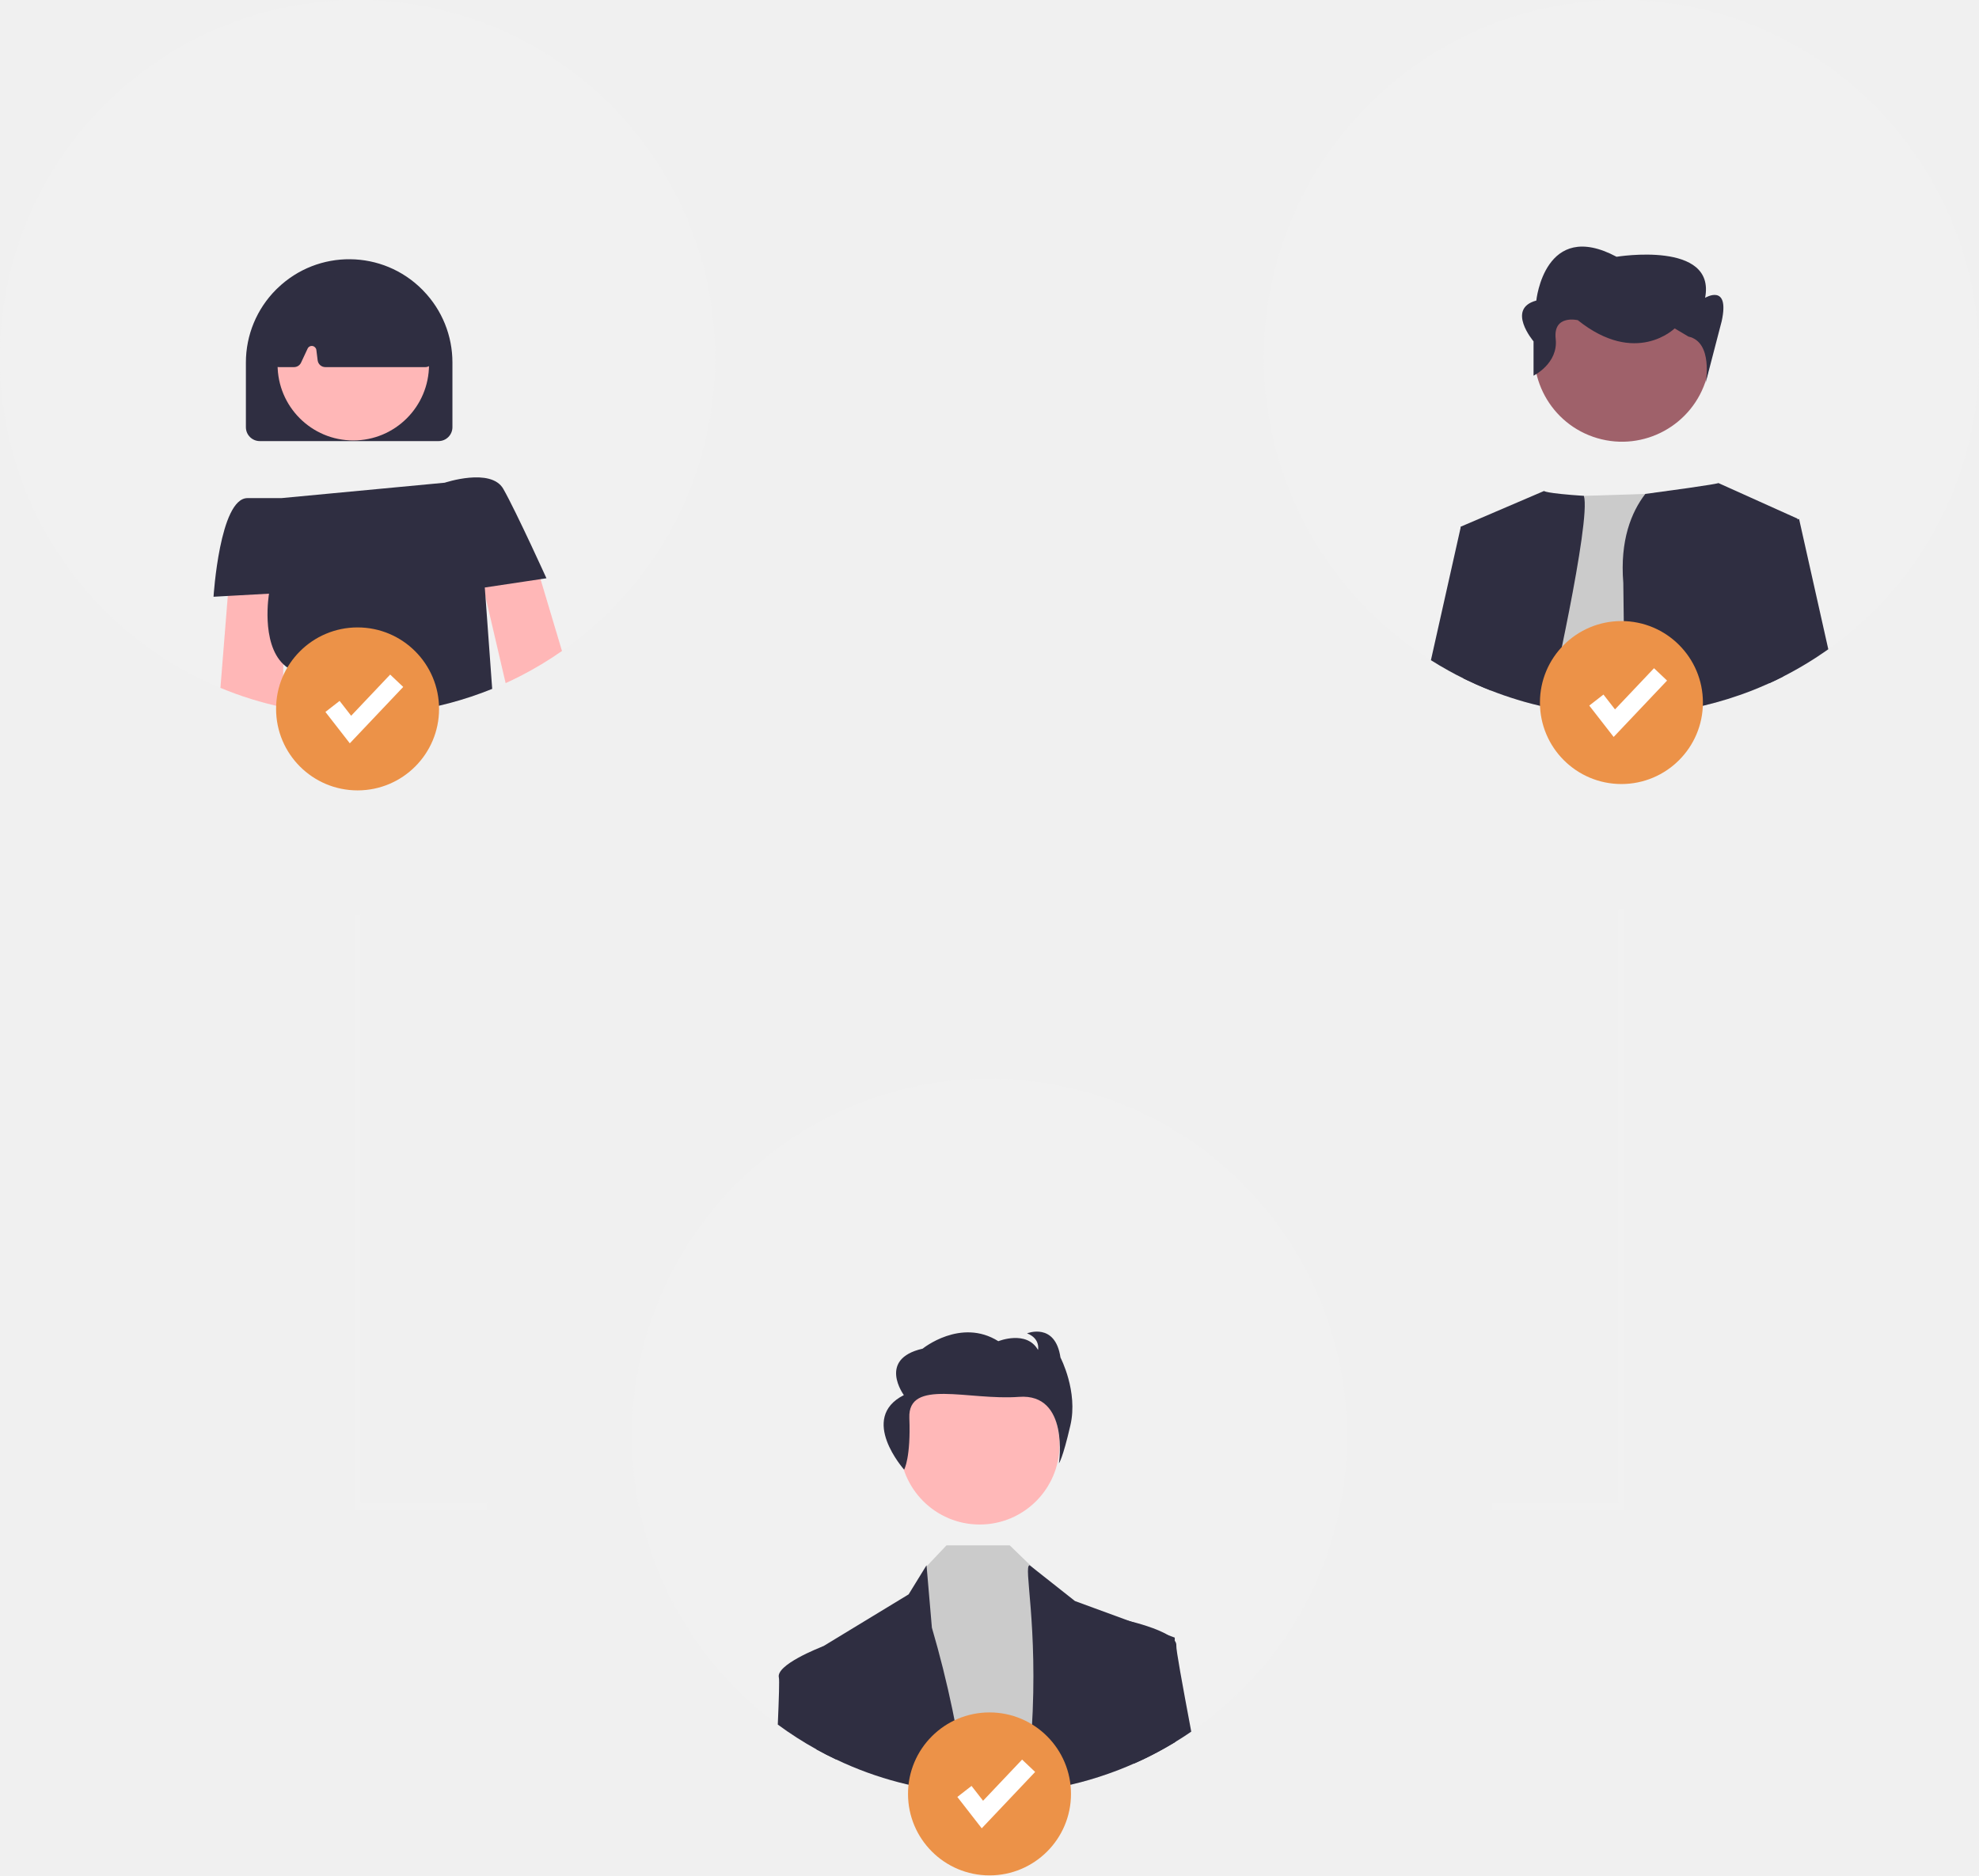
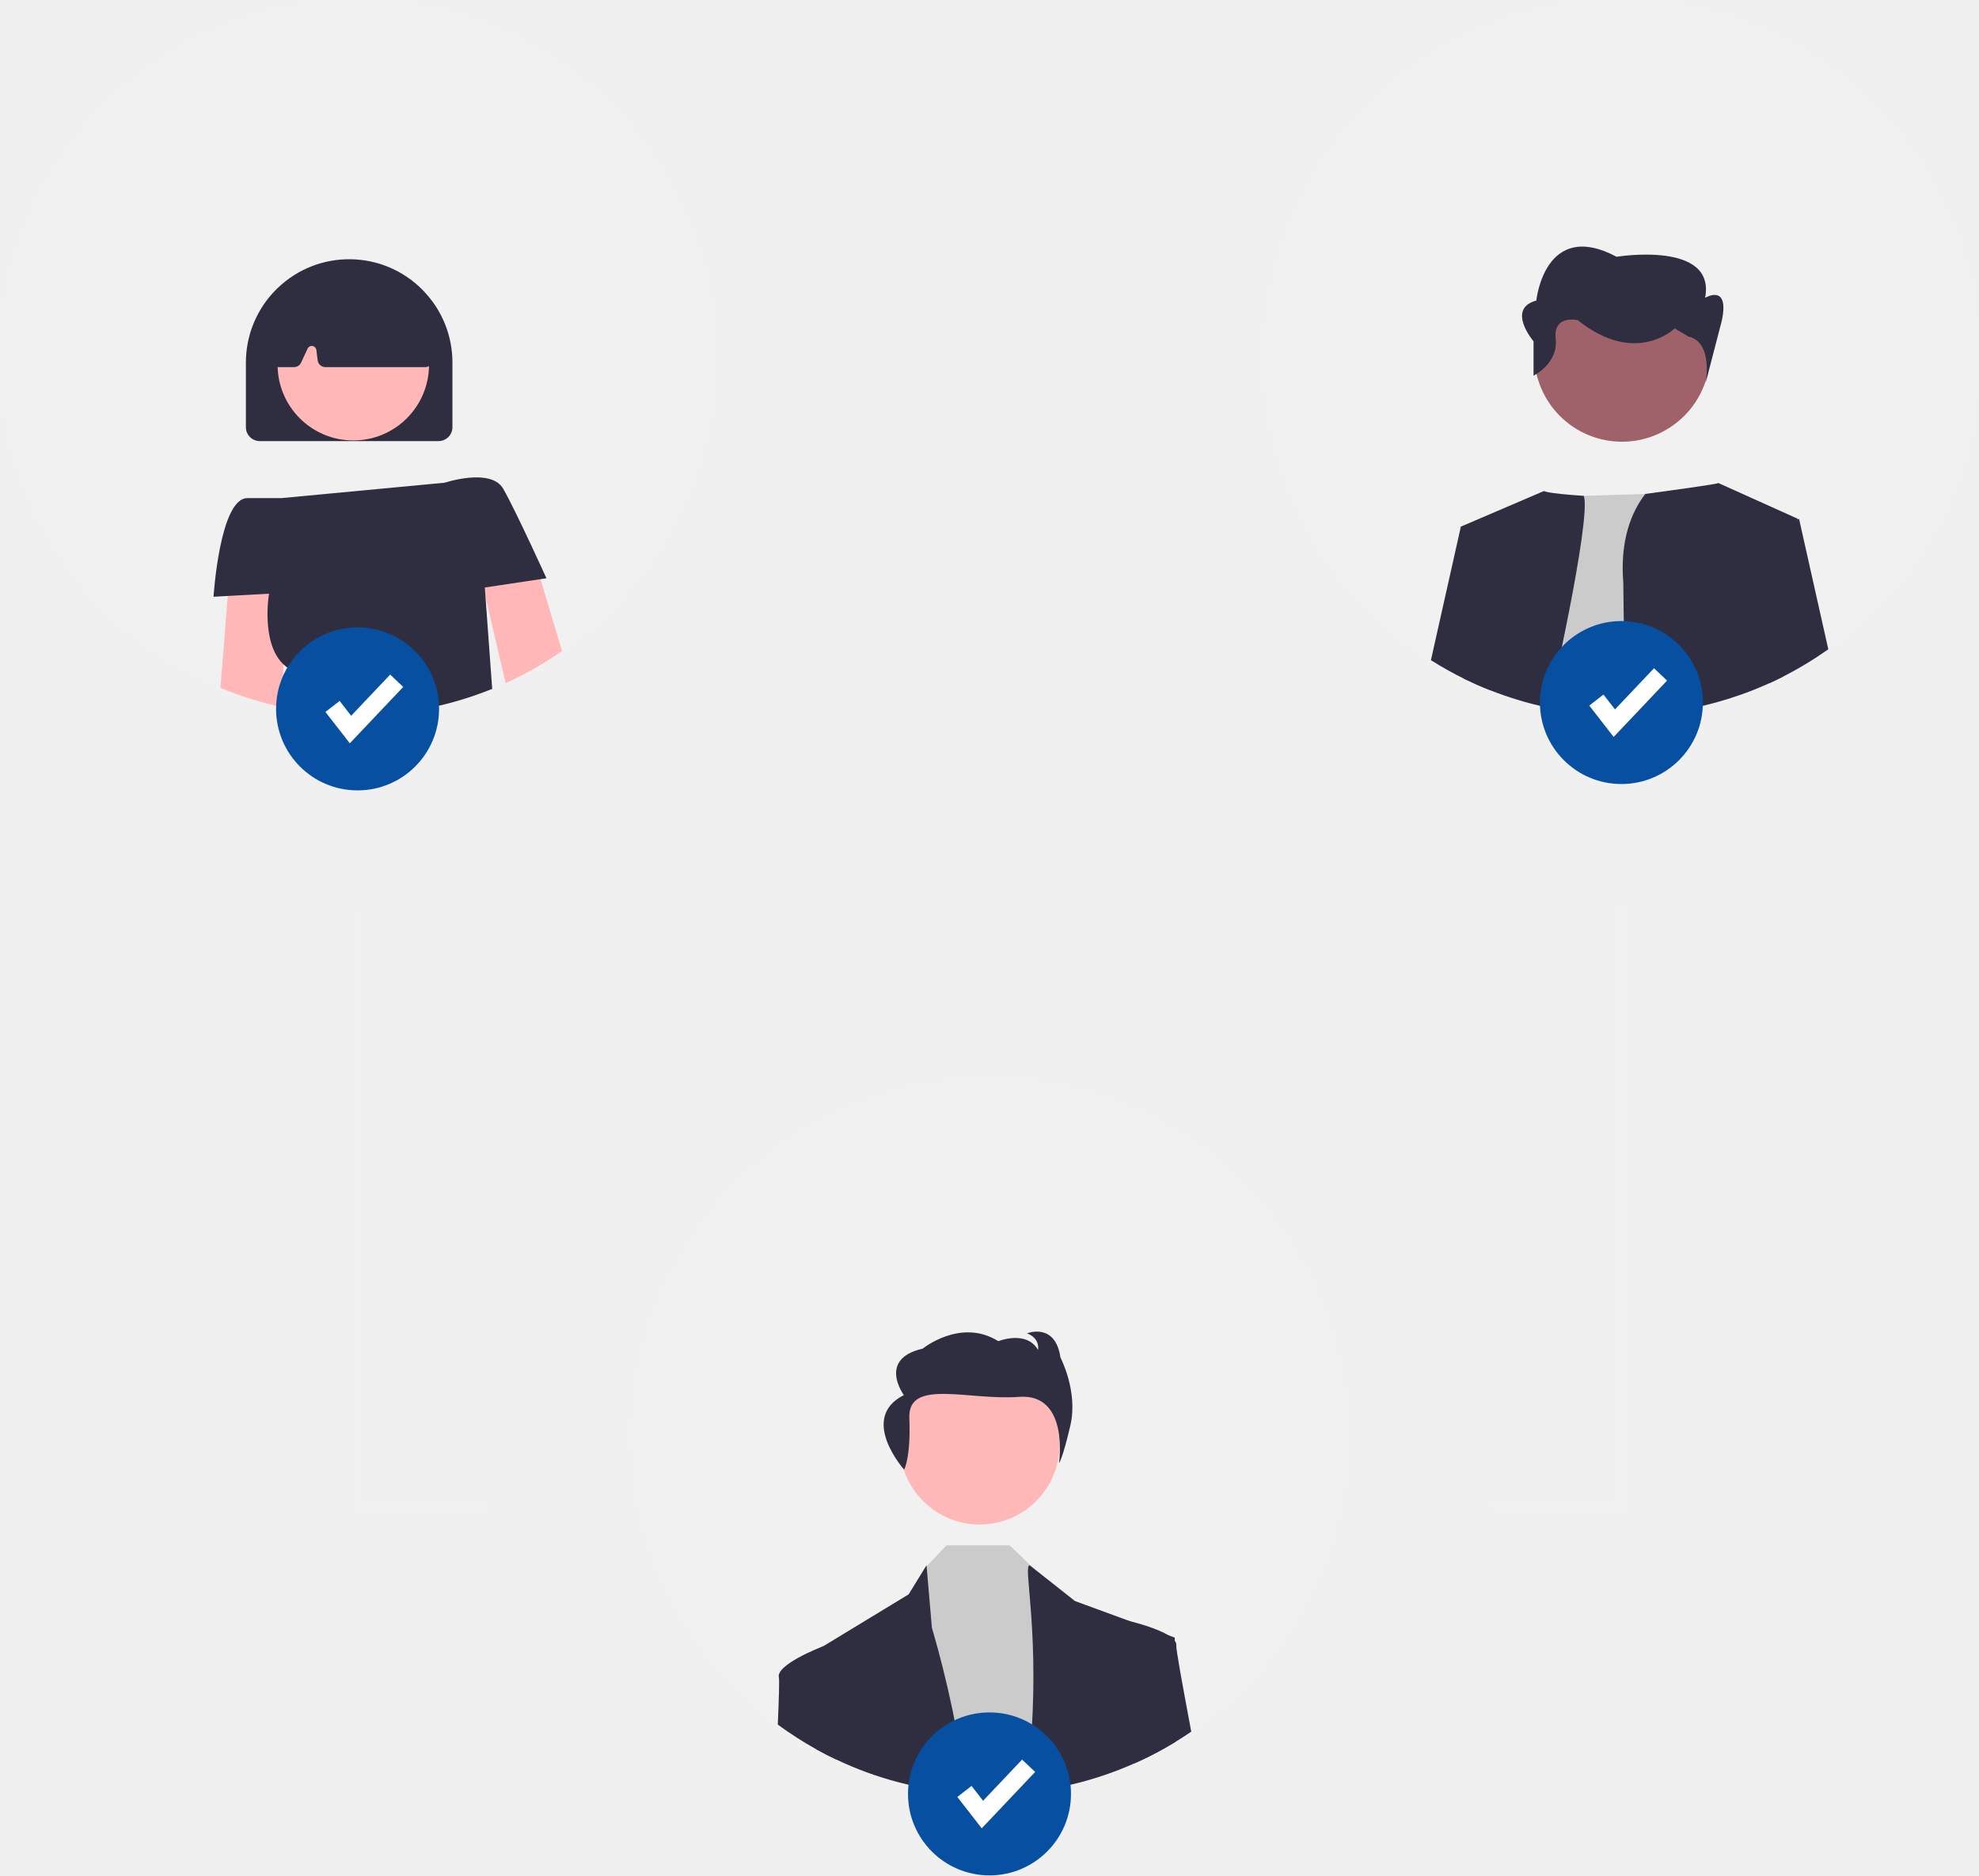
<svg xmlns="http://www.w3.org/2000/svg" id="e3b35851-94e9-429d-821b-b07e6585d4d1" data-name="Layer 1" width="642" height="608.421" viewBox="0 0 642 608.421">
  <path d="M511,261.79a115.853,115.853,0,0,1-49.69,95.19,114.45,114.45,0,0,1-13.55,8.15c-1.56.8-3.13,1.56-4.729,2.28-1.44.66-2.89,1.28-4.36,1.87a116.421,116.421,0,0,1-57.57,7.68q-5.07-.6-10.01-1.65c-.14-.03-.29-.06-.43-.09a113.319,113.319,0,0,1-20.15-6.27,116.012,116.012,0,1,1,160.49-107.16Z" transform="translate(-279 -145.7897)" fill="#f1f1f1" />
  <path d="M416.36,240.14c-.1-.12-.21-.23-.32-.34a33.444,33.444,0,0,0-47.04-.48c-.07.06-.13.12-.19.18-.08.07-.15.14-.22.21a33.427,33.427,0,0,0-9.82,23.68v21a4.507,4.507,0,0,0,4.5,4.5h58a4.507,4.507,0,0,0,4.5-4.5v-21A33.348,33.348,0,0,0,416.36,240.14Z" transform="translate(-279 -145.7897)" fill="#2f2e41" />
  <circle cx="114.614" cy="118.331" r="24.561" fill="#ffb7b7" />
  <path d="M419.43,262.03l-2.9-20.26a2.537,2.537,0,0,0-.89-1.59,2.627,2.627,0,0,0-.53-.33c-14.85-6.95-29.91-6.95-44.76-.02a2.448,2.448,0,0,0-.55.35c-.06.05-.12.11-.18.17a2.532,2.532,0,0,0-.7,1.51l-1.94,20.29a2.505,2.505,0,0,0,.64,1.92,2.477,2.477,0,0,0,1.44.78,1.838,1.838,0,0,0,.41.04h4.92a2.523,2.523,0,0,0,2.27-1.44l2.13-4.56a1.494,1.494,0,0,1,2.84.45l.42,3.36a2.512,2.512,0,0,0,2.48,2.19H416.96a2.404,2.404,0,0,0,1.21-.32,2.532,2.532,0,0,0,.68-.54A2.506,2.506,0,0,0,419.43,262.03Z" transform="translate(-279 -145.7897)" fill="#2f2e41" />
  <path d="M454.35,333.68l6.96,23.3a114.45,114.45,0,0,1-13.55,8.15c-1.56.8-3.13,1.56-4.729,2.28l-7.21-30.91-2.8-11.99,18-2Z" transform="translate(-279 -145.7897)" fill="#ffb7b7" />
  <path d="M371.52,329.81l-.6,31.48-.26,13.93a113.319,113.319,0,0,1-20.15-6.27L352.9,339.13l.6-7.52Z" transform="translate(-279 -145.7897)" fill="#ffb7b7" />
  <path d="M454.35,333.68l-18.08,2.71.22,2.97,2.18,29.92a116.421,116.421,0,0,1-57.57,7.68q-5.07-.6-10.01-1.65c1.48-6.22,2.76-11.82,1.18-12.92a11.979,11.979,0,0,1-1.35-1.1c-7.37-7.03-4.65-22.9-4.65-22.9L352.9,339.13l-4.63.26s2-32,11-32h11l53-5s15-5,19,2c2.1,3.67,5.84,11.45,8.93,18.03,2.8,5.98,5.07,10.97,5.07,10.97Z" transform="translate(-279 -145.7897)" fill="#2f2e41" />
  <path d="M920.993,263.067a115.847,115.847,0,0,1-48.883,93.352c-.26.18-.53.37-.8.56-.28.2-.57.4-.86.59q-2.52,1.74-5.14,3.33-3.69,2.25-7.55,4.23c-.08.04-.17.08-.25.12q-2.219,1.14-4.479,2.16c-.05.02-.09.04-.14.06-.35.16-.72.33-1.08.48-2.79,1.24-5.64,2.37-8.54,3.37q-3.705,1.305-7.52,2.34a113.729,113.729,0,0,1-15.85,3.18,115.588,115.588,0,0,1-13.76.94c-.38.01-.76.01-1.14.01-2.51,0-5.01-.08-7.48-.24-2.16-.14-4.3-.33-6.42-.59-3.27-.39-6.5-.91-9.68-1.59-.14-.02-.28-.05-.42-.08-.11-.02-.23-.05-.34-.07-3.2-.67-6.35-1.49-9.44-2.43q-4.365-1.32-8.57-2.98c-.72-.28-1.43-.56-2.14-.86-1.77-.74-3.52-1.51-5.24-2.34-.5-.23-.99-.47-1.48-.71-1.66-.81-3.3-1.66-4.9-2.56q-2.895-1.605-5.69-3.37c-2.35-1.48-4.65-3.04-6.88-4.69a116.005,116.005,0,0,1,70.33-209.479C870.258,146.685,921.679,199.457,920.993,263.067Z" transform="translate(-279 -145.7897)" fill="#f1f1f1" />
  <path d="M780.66,375.22c-3.2-.67-6.35-1.49-9.44-2.43l10.61-65.79,10.99-.34,19.93-.63,10.22-.32s7.25,31.86,12.78,67.95a113.729,113.729,0,0,1-15.85,3.18,115.588,115.588,0,0,1-13.76.94c-.38.01-.76.01-1.14.01-2.51,0-5.01-.08-7.48-.24-2.16-.14-4.3-.33-6.42-.59-3.27-.39-6.5-.91-9.68-1.59-.14-.02-.28-.05-.42-.08C780.89,375.27,780.77,375.24,780.66,375.22Z" transform="translate(-279 -145.7897)" fill="#cbcbcb" />
  <path d="M781.42,375.37c-.14-.02-.28-.05-.42-.08-.11-.02-.23-.05-.34-.07-3.2-.67-6.35-1.49-9.44-2.43q-4.365-1.32-8.57-2.98c-.72-.28-1.43-.56-2.14-.86-1.77-.74-3.52-1.51-5.24-2.34-.5-.23-.99-.47-1.48-.71l-.88-49.26,27-11.57s.09.72,12.91,1.59C795.26,314.62,781.42,375.37,781.42,375.37Z" transform="translate(-279 -145.7897)" fill="#2f2e41" />
  <path d="M862.12,314.31l-5.09,26.75.479,24.19q-2.219,1.14-4.479,2.16c-.05.02-.09.04-.14.06-.35.16-.72.33-1.08.48-2.79,1.24-5.64,2.37-8.54,3.37q-3.705,1.305-7.52,2.34a113.729,113.729,0,0,1-15.85,3.18,115.588,115.588,0,0,1-13.76.94l-.53-42.87c-1.12-13.82,2.59-22.96,7.14-28.88,24.25-3.24,23.71-3.53,23.71-3.53l25.71,11.57Z" transform="translate(-279 -145.7897)" fill="#2f2e41" />
  <path d="M764.48,320.5l-1.83,49.31c-.72-.28-1.43-.56-2.14-.86-1.77-.74-3.52-1.51-5.24-2.34-.5-.23-.99-.47-1.48-.71-1.66-.81-3.3-1.66-4.9-2.56q-2.895-1.605-5.69-3.37l9.71-43.33Z" transform="translate(-279 -145.7897)" fill="#2f2e41" />
  <path d="M872.11,356.42c-.26.18-.53.37-.8.56-.28.2-.57.4-.86.59q-2.52,1.74-5.14,3.33-3.69,2.25-7.55,4.23c-.08.04-.17.08-.25.12q-2.287,1.174-4.617,2.222l-.003-.002-1.83-49.48,11.06-3.68.51-.17Z" transform="translate(-279 -145.7897)" fill="#2f2e41" />
  <ellipse cx="805.224" cy="260.493" rx="28.603" ry="28.529" transform="translate(49.71201 814.1164) rotate(-73.65991)" fill="#9f616a" />
  <path d="M776.492,267.665V256.533s-8.977-10.572.898-13.236c0,0,2.693-26.632,26.032-14.204,0,0,32.316-5.326,28.725,13.316,0,0,8.079-4.867,5.386,7.561L832.325,269.991s2.515-13.224-5.564-15l-4.488-2.663s-12.567,12.428-31.418-2.663c0,0-8.079-1.928-7.181,6.061S776.492,267.665,776.492,267.665Z" transform="translate(-279 -145.7897)" fill="#2f2e41" />
  <path d="M716,611.79a115.853,115.853,0,0,1-49.69,95.19c-.28.2-.57.4-.86.59q-2.52,1.74-5.14,3.33-3.69,2.25-7.55,4.23c-1.56.8-3.13,1.56-4.729,2.28-.4.18-.81.37-1.22.54-2.79,1.24-5.64,2.37-8.54,3.37a114.204,114.204,0,0,1-23.37,5.52,116.296,116.296,0,0,1-14.9.95c-2.51,0-5.01-.08-7.48-.24-2.16-.14-4.3-.33-6.42-.59-3.41-.41-6.78-.96-10.1-1.67-.11-.02-.23-.05-.34-.07a113.319,113.319,0,0,1-20.15-6.27c-1.77-.74-3.52-1.51-5.24-2.34q-3.255-1.53-6.38-3.27a116.009,116.009,0,1,1,172.11-101.55Z" transform="translate(-279 -145.7897)" fill="#f1f1f1" />
  <circle cx="317.813" cy="468.686" r="25.903" fill="#ffb8b8" />
  <path d="M586.1,726.96c-3.41-.41-6.78-.96-10.1-1.67l3.15-70.88.45-.47,6.45-6.81h20.51l7.57,7.33.64.63,16.19,15.51,7.31,50.72a114.204,114.204,0,0,1-23.37,5.52,116.296,116.296,0,0,1-14.9.95c-2.51,0-5.01-.08-7.48-.24C590.36,727.41,588.22,727.22,586.1,726.96Z" transform="translate(-279 -145.7897)" fill="#cbcbcb" />
  <path d="M550.27,716.61q-3.255-1.53-6.38-3.27c-.21-19.2-.35-31.95-.35-31.95l2.44-1.49a.804.804,0,0,1,.09-.04l27.69-16.82,5.81-9.44.03.34,1.71,19.9a346.744,346.744,0,0,1,11.21,53.71c-2.16-.14-4.3-.33-6.42-.59-3.41-.41-6.78-.96-10.1-1.67-.11-.02-.23-.05-.34-.07a113.319,113.319,0,0,1-20.15-6.27C553.74,718.21,551.99,717.44,550.27,716.61Z" transform="translate(-279 -145.7897)" fill="#2f2e41" />
  <path d="M638.27,721.32a114.204,114.204,0,0,1-23.37,5.52,91.267,91.267,0,0,1-1.21-19.55c2.16-34.53-2.82-53.69-.66-53.69l1.1.86,13.59,10.74,17.89,6.56h.01l12.31,4.51,2.17.8v1.03c.01,3.56.03,16.02.21,32.8q-3.69,2.25-7.55,4.23c-1.56.8-3.13,1.56-4.729,2.28-.4.18-.81.37-1.22.54C644.02,719.19,641.17,720.32,638.27,721.32Z" transform="translate(-279 -145.7897)" fill="#2f2e41" />
  <path d="M572.308,622.58s2.201-3.865,1.689-16.776,19.15-5.609,35.578-6.841,12.951,21.556,12.951,21.556,1.185-1.355,3.723-12.353-3.224-21.958-3.224-21.958c-1.697-11.557-10.842-7.853-10.842-7.853,4.404,1.715,3.558,5.381,3.558,5.381-3.728-6.536-12.873-2.832-12.873-2.832-12.197-7.654-24.559,2.425-24.559,2.425-14.735,3.344-6.093,15.062-6.093,15.062C557.398,605.879,572.308,622.58,572.308,622.58Z" transform="translate(-279 -145.7897)" fill="#2f2e41" />
  <path d="M531.32,705.28c.38-8.79.55-14.46.35-15.25-1.03-4.12,13.03-9.64,14.31-10.13a.804.804,0,0,1,.09-.04l2.86,1.53,1.34,35.22q-3.255-1.53-6.38-3.27A115.181,115.181,0,0,1,531.32,705.28Z" transform="translate(-279 -145.7897)" fill="#2f2e41" />
  <path d="M660.31,710.9q-3.69,2.25-7.55,4.23c-1.56.8-3.13,1.56-4.729,2.28-.4.18-.81.37-1.22.54l-4.5-44.43,2.63-1.92s.24.06.67.16h.01c2.11.52,8.59,2.24,12.31,4.51a7.714,7.714,0,0,1,2.17,1.83,2.223,2.223,0,0,1,.51,1.58c-.12,1.16,1.88,12.16,4.84,27.89Q662.93,709.31,660.31,710.9Z" transform="translate(-279 -145.7897)" fill="#2f2e41" />
  <polygon points="158.016 489.633 115 489.633 115 296.788 117 296.788 117 487.633 158.016 487.633 158.016 489.633" fill="#f1f1f1" />
  <polygon points="527.008 489.633 483.992 489.633 483.992 487.633 525.008 487.633 525.008 295 527.008 295 527.008 489.633" fill="#f1f1f1" />
-   <circle cx="526" cy="227.921" r="26.436" fill="#ec9248" />
+   <circle cx="526" cy="227.921" r="26.436" fill="#0750a1" />
  <polygon points="523.481 239.081 515.568 228.907 520.17 225.328 523.916 230.145 536.573 216.785 540.805 220.794 523.481 239.081" fill="#fff" />
-   <circle cx="116" cy="229.984" r="26.436" fill="#ec9248" />
+   <circle cx="116" cy="229.984" r="26.436" fill="#0750a1" />
  <polygon points="113.481 241.144 105.568 230.97 110.17 227.391 113.916 232.208 126.573 218.848 130.805 222.857 113.481 241.144" fill="#fff" />
-   <circle cx="321" cy="581.984" r="26.436" fill="#ec9248" />
+   <circle cx="321" cy="581.984" r="26.436" fill="#0750a1" />
  <polygon points="318.481 593.144 310.568 582.97 315.17 579.391 318.916 584.208 331.573 570.848 335.805 574.857 318.481 593.144" fill="#fff" />
</svg>
